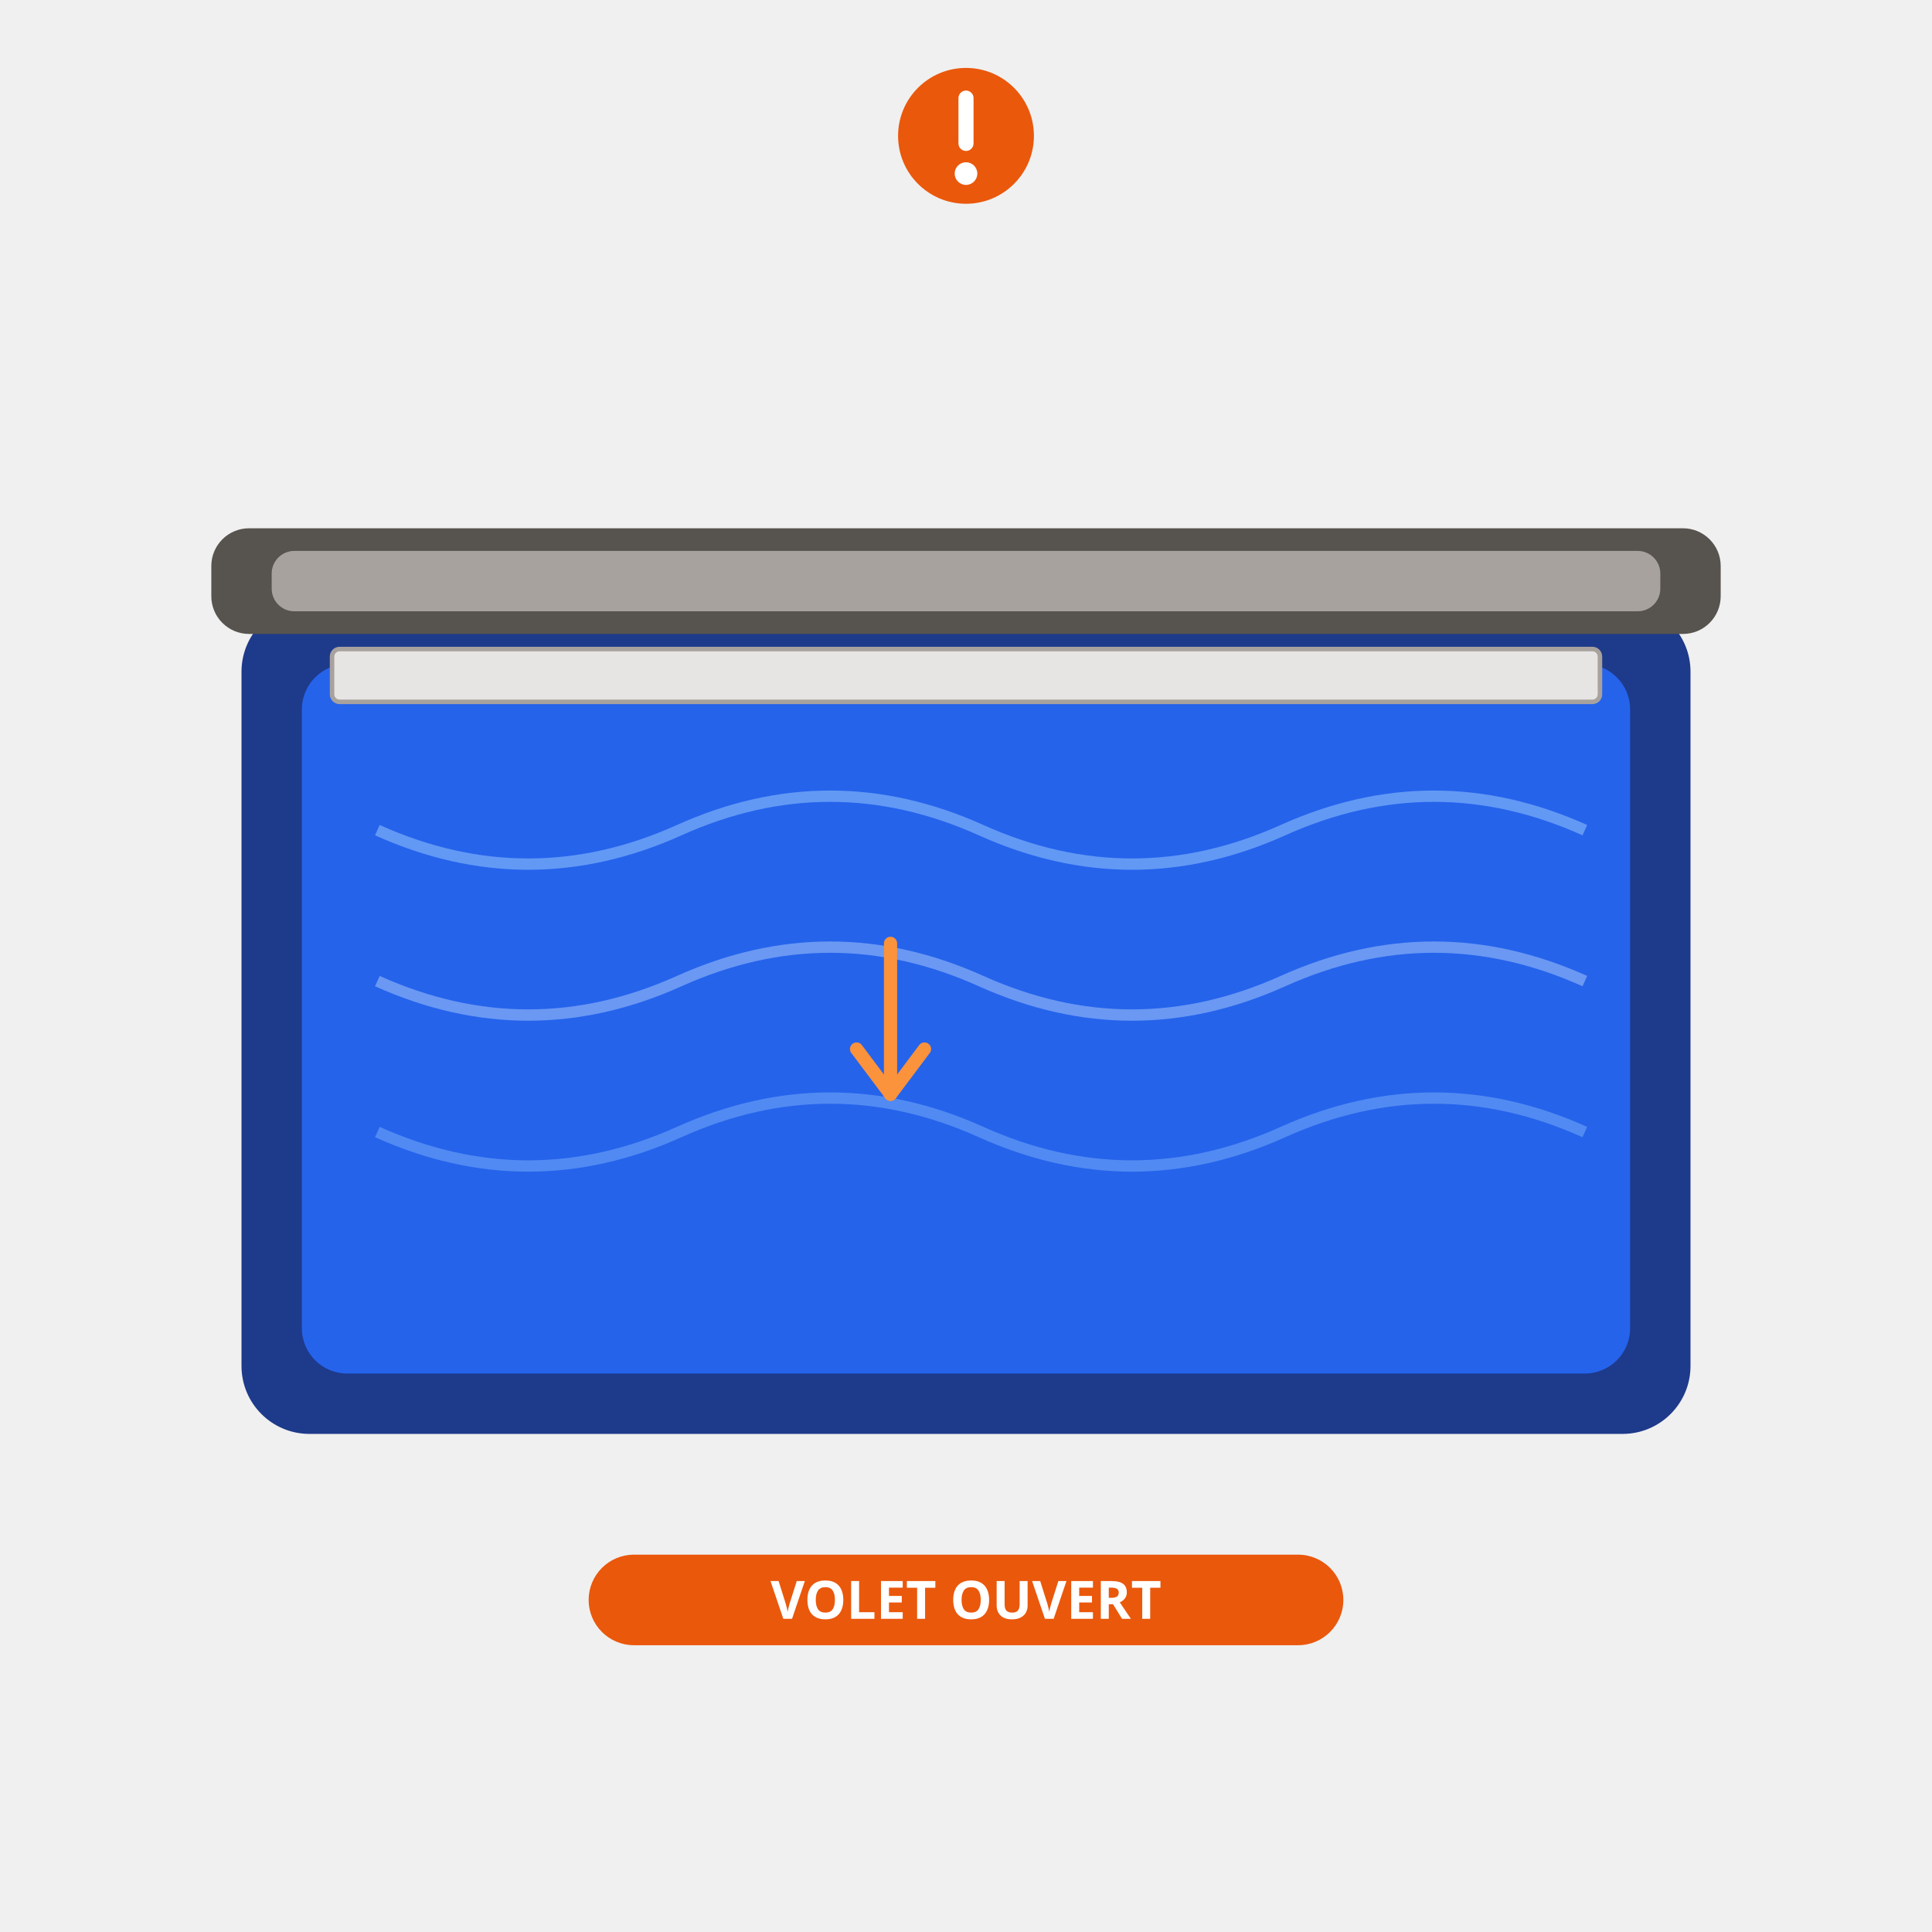
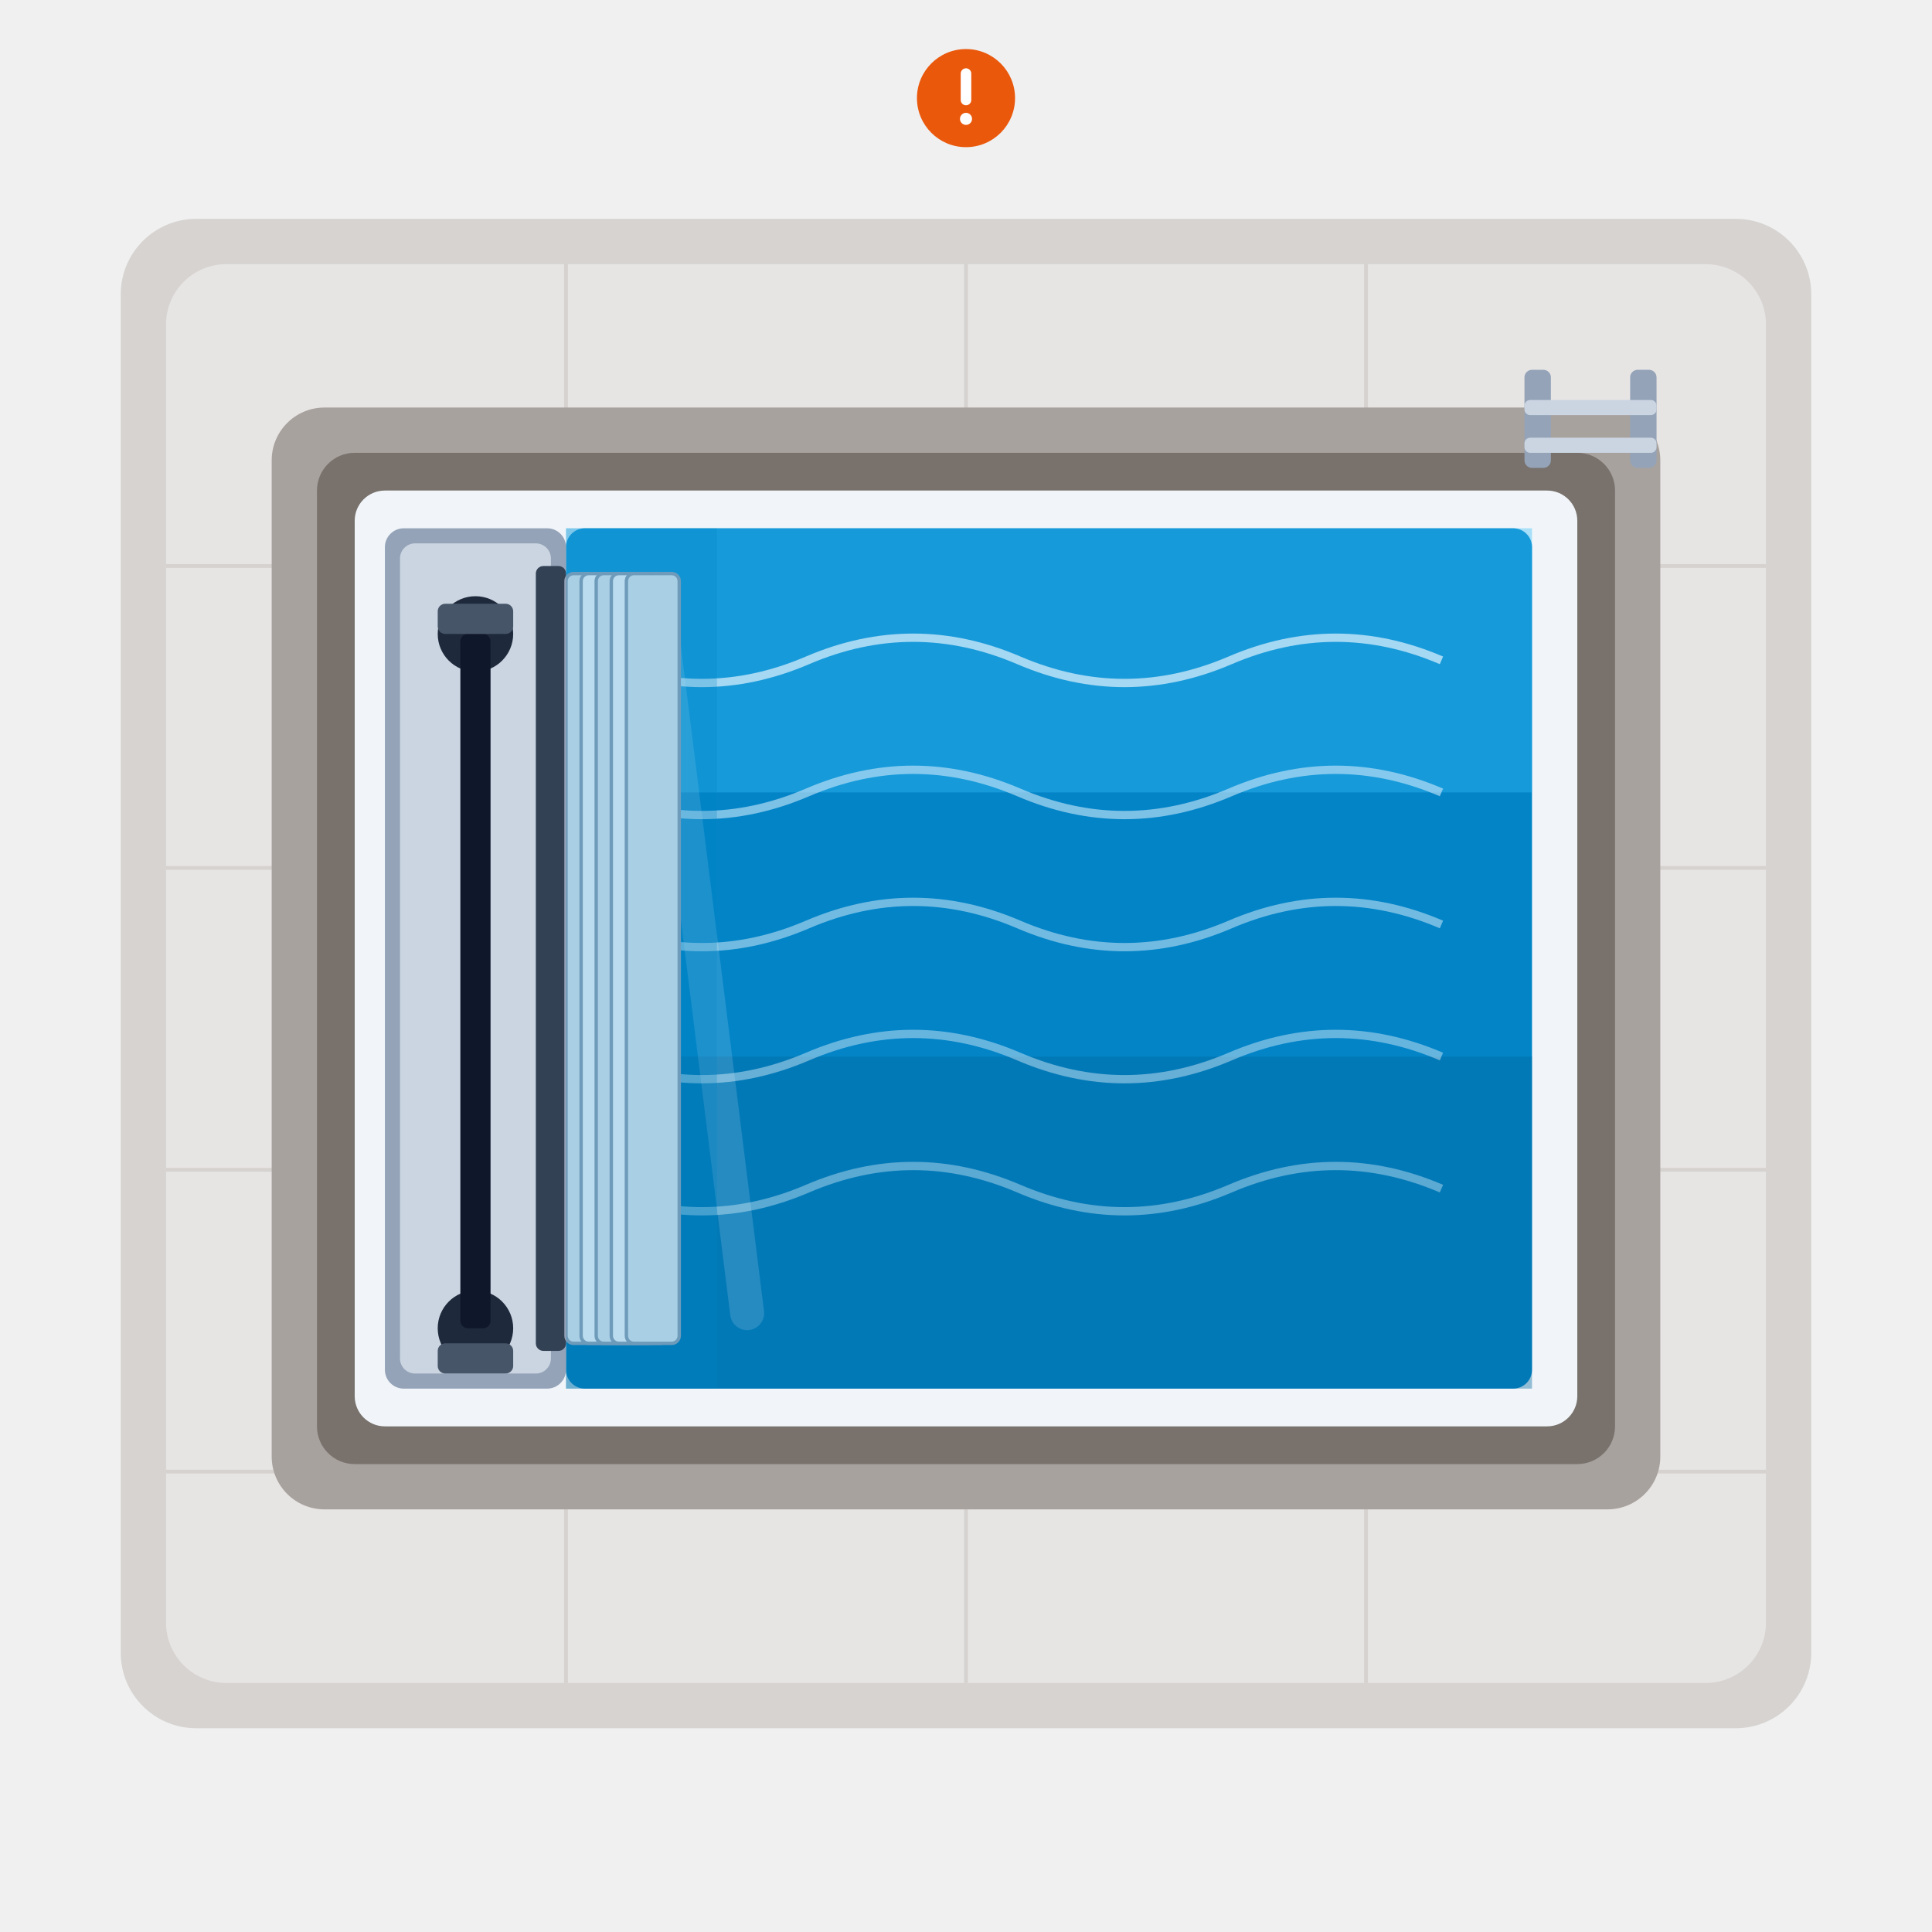
<svg xmlns="http://www.w3.org/2000/svg" viewBox="0 0 512 512" width="512" height="512">
-   <rect x="64" y="160" width="384" height="220" rx="18" fill="#1e3a8a" />
-   <rect x="80" y="176" width="352" height="188" rx="12" fill="#2563eb" />
-   <path d="M100 220q40 18 80 0t80 0t80 0t80 0" fill="none" stroke="#93c5fd" stroke-width="3" stroke-opacity="0.55" />
-   <path d="M100 260q40 18 80 0t80 0t80 0t80 0" fill="none" stroke="#bfdbfe" stroke-width="3" stroke-opacity="0.45" />
-   <path d="M100 300q40 18 80 0t80 0t80 0t80 0" fill="none" stroke="#93c5fd" stroke-width="3" stroke-opacity="0.4" />
-   <rect x="56" y="140" width="400" height="28" rx="10" fill="#57534e" />
-   <rect x="72" y="146" width="368" height="16" rx="6" fill="#a8a29e" />
-   <rect x="88" y="172" width="336" height="14" rx="2" fill="#e7e5e4" stroke="#a8a29e" stroke-width="1.2" />
-   <path d="M236 250v40" stroke="#fb923c" stroke-width="3.5" stroke-linecap="round" />
-   <path d="M236 290l-9-12M236 290l9-12" fill="none" stroke="#fb923c" stroke-width="3.5" stroke-linecap="round" />
-   <circle cx="256" cy="36" r="18" fill="#ea580c" />
-   <path d="M256 26v12" stroke="#fff" stroke-width="4" stroke-linecap="round" />
-   <circle cx="256" cy="46" r="3" fill="#fff" />
-   <rect x="156" y="412" width="200" height="24" rx="12" fill="#ea580c" />
-   <text x="256" y="429" text-anchor="middle" font-family="system-ui,sans-serif" font-size="14" font-weight="700" fill="#ffffff">VOLET OUVERT</text>
+   <rect x="32" y="58" width="448" height="400" rx="20" fill="#d6d3d1" />
+   <rect x="44" y="70" width="424" height="376" rx="16" fill="#e7e5e4" />
+   <g stroke="#c4c0bb" stroke-width="1" opacity="0.5">
+     <line x1="44" y1="150" x2="468" y2="150" />
+     <line x1="44" y1="230" x2="468" y2="230" />
+     <line x1="44" y1="310" x2="468" y2="310" />
+     <line x1="44" y1="390" x2="468" y2="390" />
+     <line x1="150" y1="70" x2="150" y2="446" />
+     <line x1="256" y1="70" x2="256" y2="446" />
+     <line x1="362" y1="70" x2="362" y2="446" />
+   </g>
+   <rect x="72" y="108" width="368" height="292" rx="14" fill="#a8a29e" />
+   <rect x="84" y="120" width="344" height="268" rx="10" fill="#78716c" />
+   <rect x="94" y="130" width="324" height="248" rx="8" fill="#f1f5f9" />
+   <rect x="404" y="98" width="7" height="26" rx="2" fill="#94a3b8" />
+   <rect x="432" y="98" width="7" height="26" rx="2" fill="#94a3b8" />
+   <rect x="404" y="106" width="35" height="4" rx="1.5" fill="#cbd5e1" />
+   <rect x="404" y="116" width="35" height="4" rx="1.5" fill="#cbd5e1" />
+   <rect x="150" y="140" width="256" height="228" rx="5" fill="#0284c7" />
+   <rect x="150" y="140" width="256" height="70" fill="#38bdf8" fill-opacity="0.4" />
+   <rect x="150" y="280" width="256" height="88" fill="#0369a1" fill-opacity="0.4" />
+   <path d="M158 175 q28 12 56 0 t56 0 t56 0 t56 0" fill="none" stroke="#e0f2fe" stroke-width="2.2" stroke-opacity="0.7" />
+   <path d="M158 210 q28 12 56 0 t56 0 t56 0 t56 0" fill="none" stroke="#e0f2fe" stroke-width="2.2" stroke-opacity="0.55" />
+   <path d="M158 245 q28 12 56 0 t56 0 t56 0 t56 0" fill="none" stroke="#e0f2fe" stroke-width="2.2" stroke-opacity="0.5" />
+   <path d="M158 280 q28 12 56 0 t56 0 t56 0 t56 0" fill="none" stroke="#e0f2fe" stroke-width="2.2" stroke-opacity="0.45" />
+   <path d="M158 315 q28 12 56 0 t56 0 t56 0 t56 0" fill="none" stroke="#e0f2fe" stroke-width="2.2" stroke-opacity="0.4" />
+   <path d="M174 156 L198 348" stroke="#fff" stroke-width="9" stroke-opacity="0.14" stroke-linecap="round" />
+   <rect x="102" y="140" width="48" height="228" rx="5" fill="#94a3b8" />
+   <rect x="106" y="144" width="40" height="220" rx="4" fill="#cbd5e1" />
+   <rect x="142" y="150" width="8" height="208" rx="2" fill="#334155" />
+   <ellipse cx="126" cy="168" rx="10" ry="10" fill="#1e293b" />
+   <ellipse cx="126" cy="352" rx="10" ry="10" fill="#1e293b" />
+   <rect x="122" y="168" width="8" height="184" rx="2" fill="#0f172a" />
+   <rect x="116" y="160" width="20" height="8" rx="2" fill="#475569" />
+   <rect x="116" y="356" width="20" height="8" rx="2" fill="#475569" />
+   <rect x="150" y="152" width="18" height="204" rx="2" fill="#e2e8f0" stroke="#94a3b8" stroke-width="0.9" />
+   <rect x="154" y="152" width="17" height="204" rx="2" fill="#f8fafc" stroke="#94a3b8" stroke-width="0.9" />
+   <rect x="158" y="152" width="16" height="204" rx="2" fill="#e2e8f0" stroke="#94a3b8" stroke-width="0.9" />
+   <rect x="162" y="152" width="15" height="204" rx="2" fill="#f8fafc" stroke="#94a3b8" stroke-width="0.9" />
+   <rect x="166" y="152" width="14" height="204" rx="2" fill="#e2e8f0" stroke="#94a3b8" stroke-width="0.9" />
+   <rect x="150" y="140" width="40" height="228" fill="#0284c7" fill-opacity="0.25" />
+   <circle cx="256" cy="26" r="13" fill="#ea580c" />
+   <path d="M256 19.5v7" fill="none" stroke="#fff" stroke-width="2.8" stroke-linecap="round" />
+   <circle cx="256" cy="31.5" r="1.6" fill="#fff" />
</svg>
